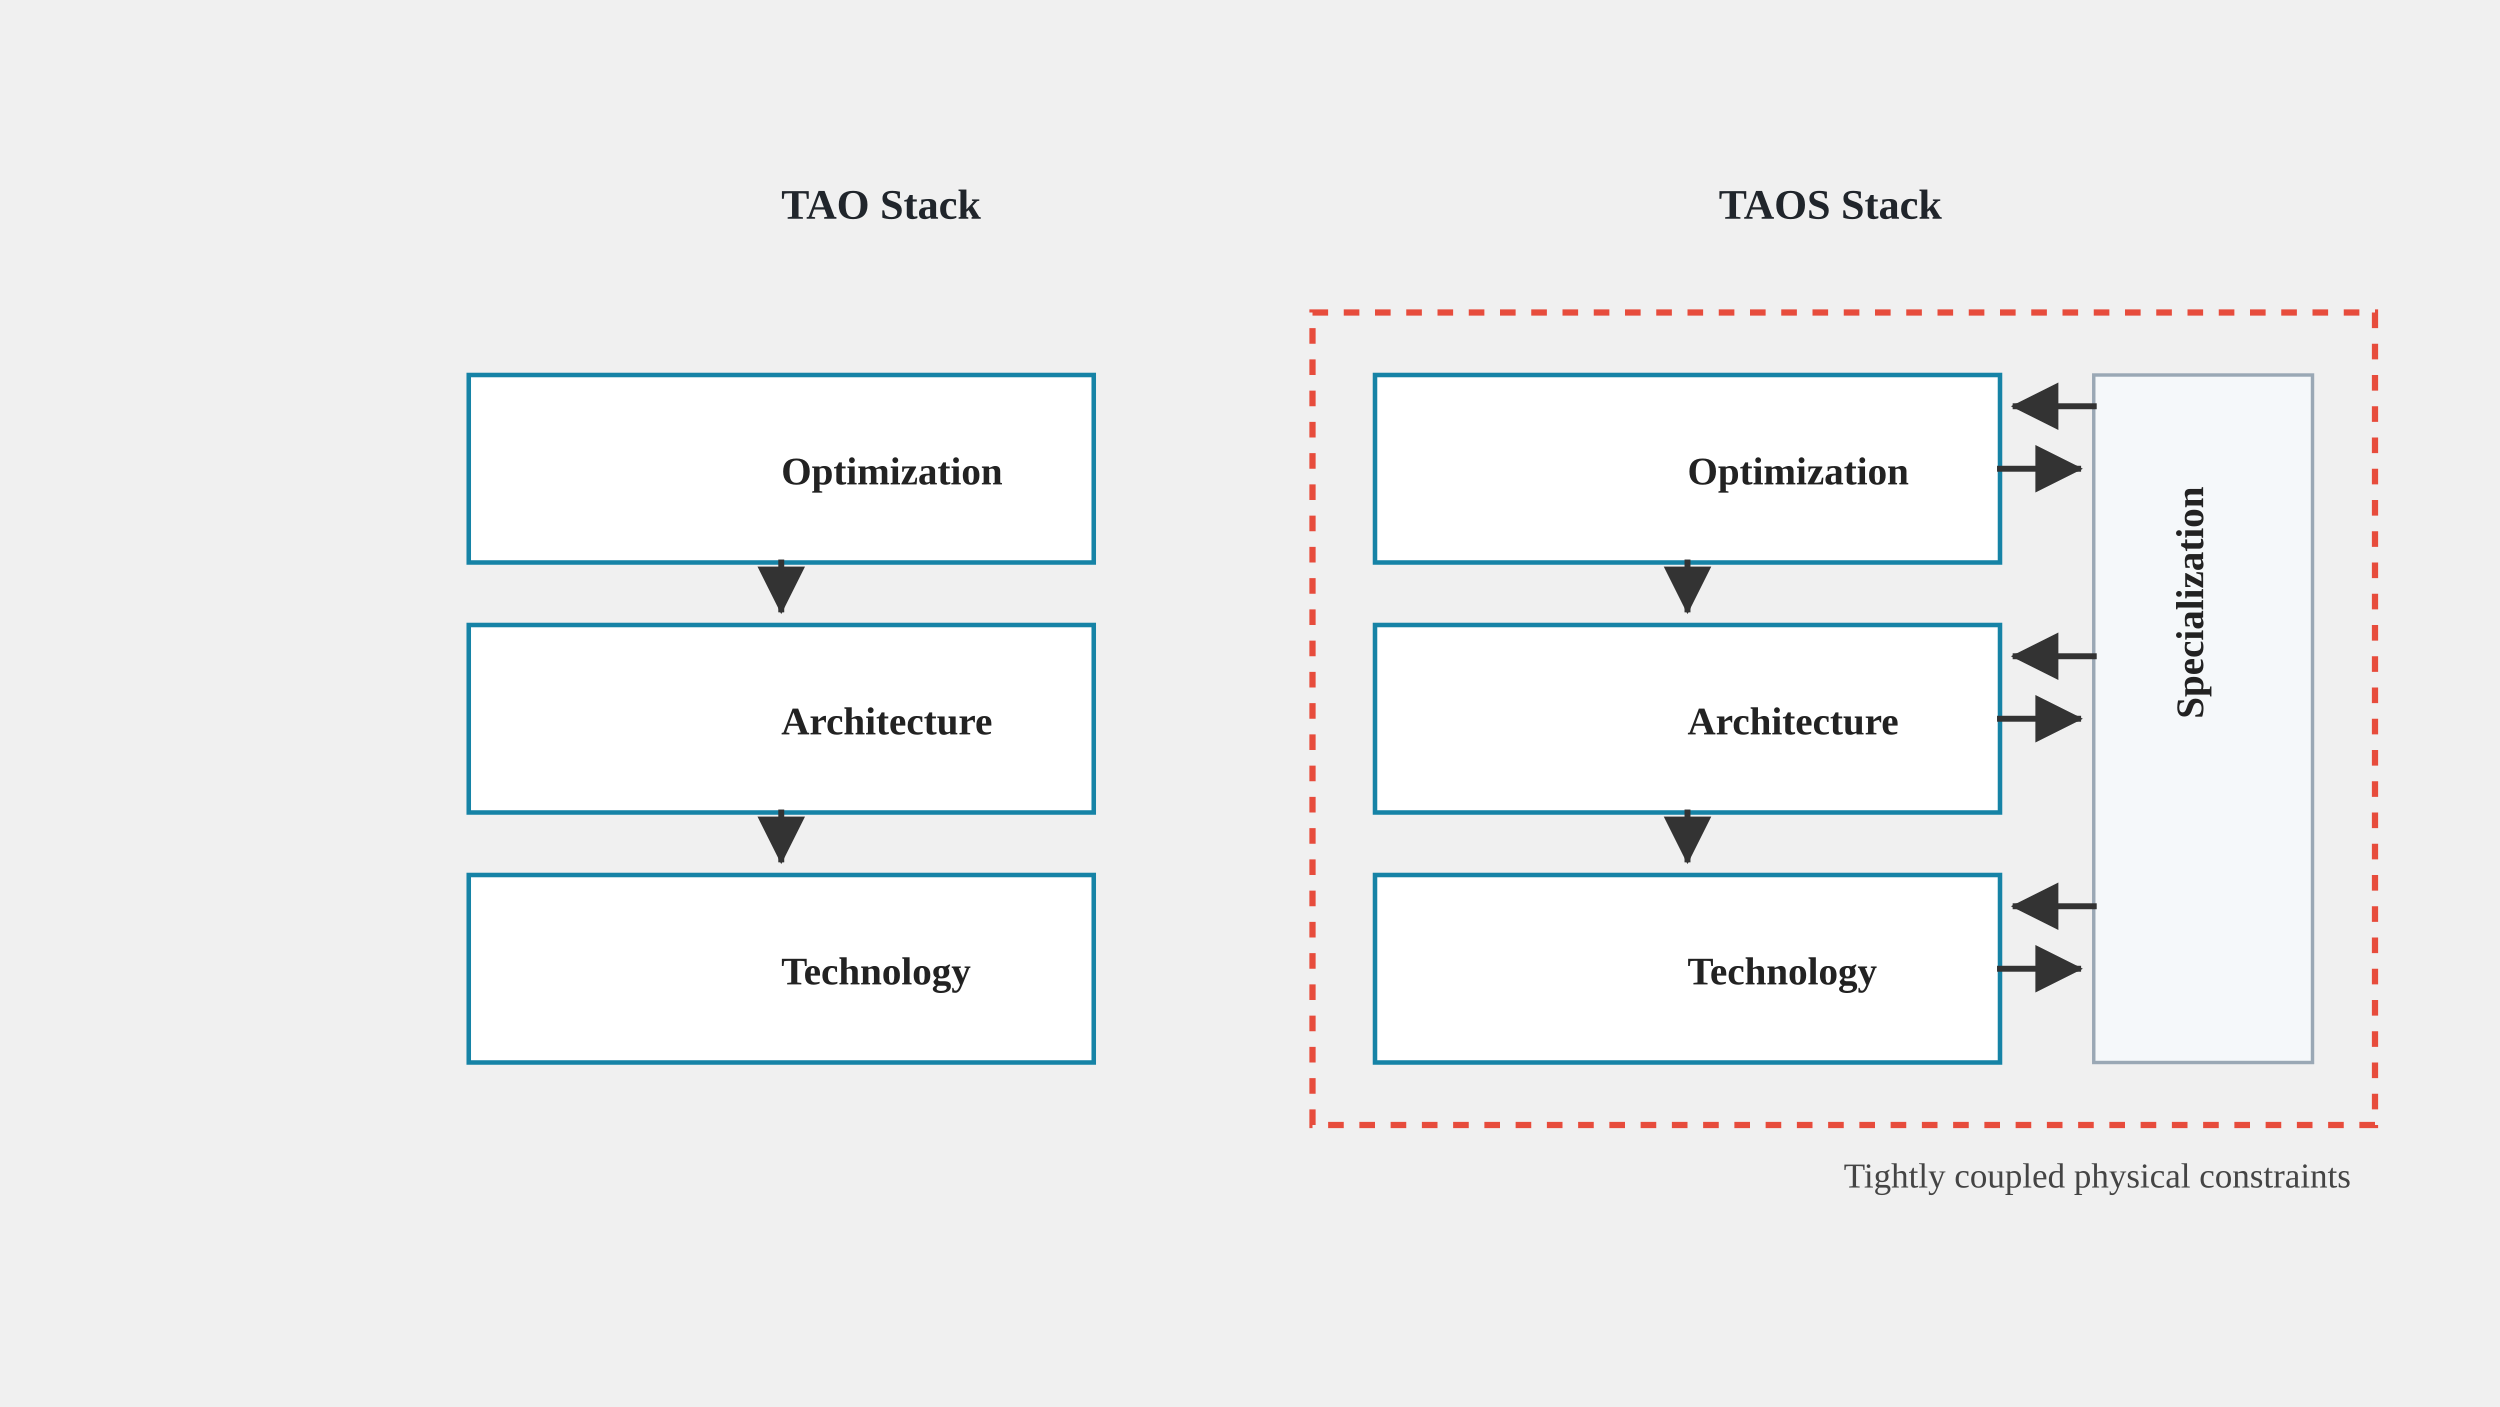
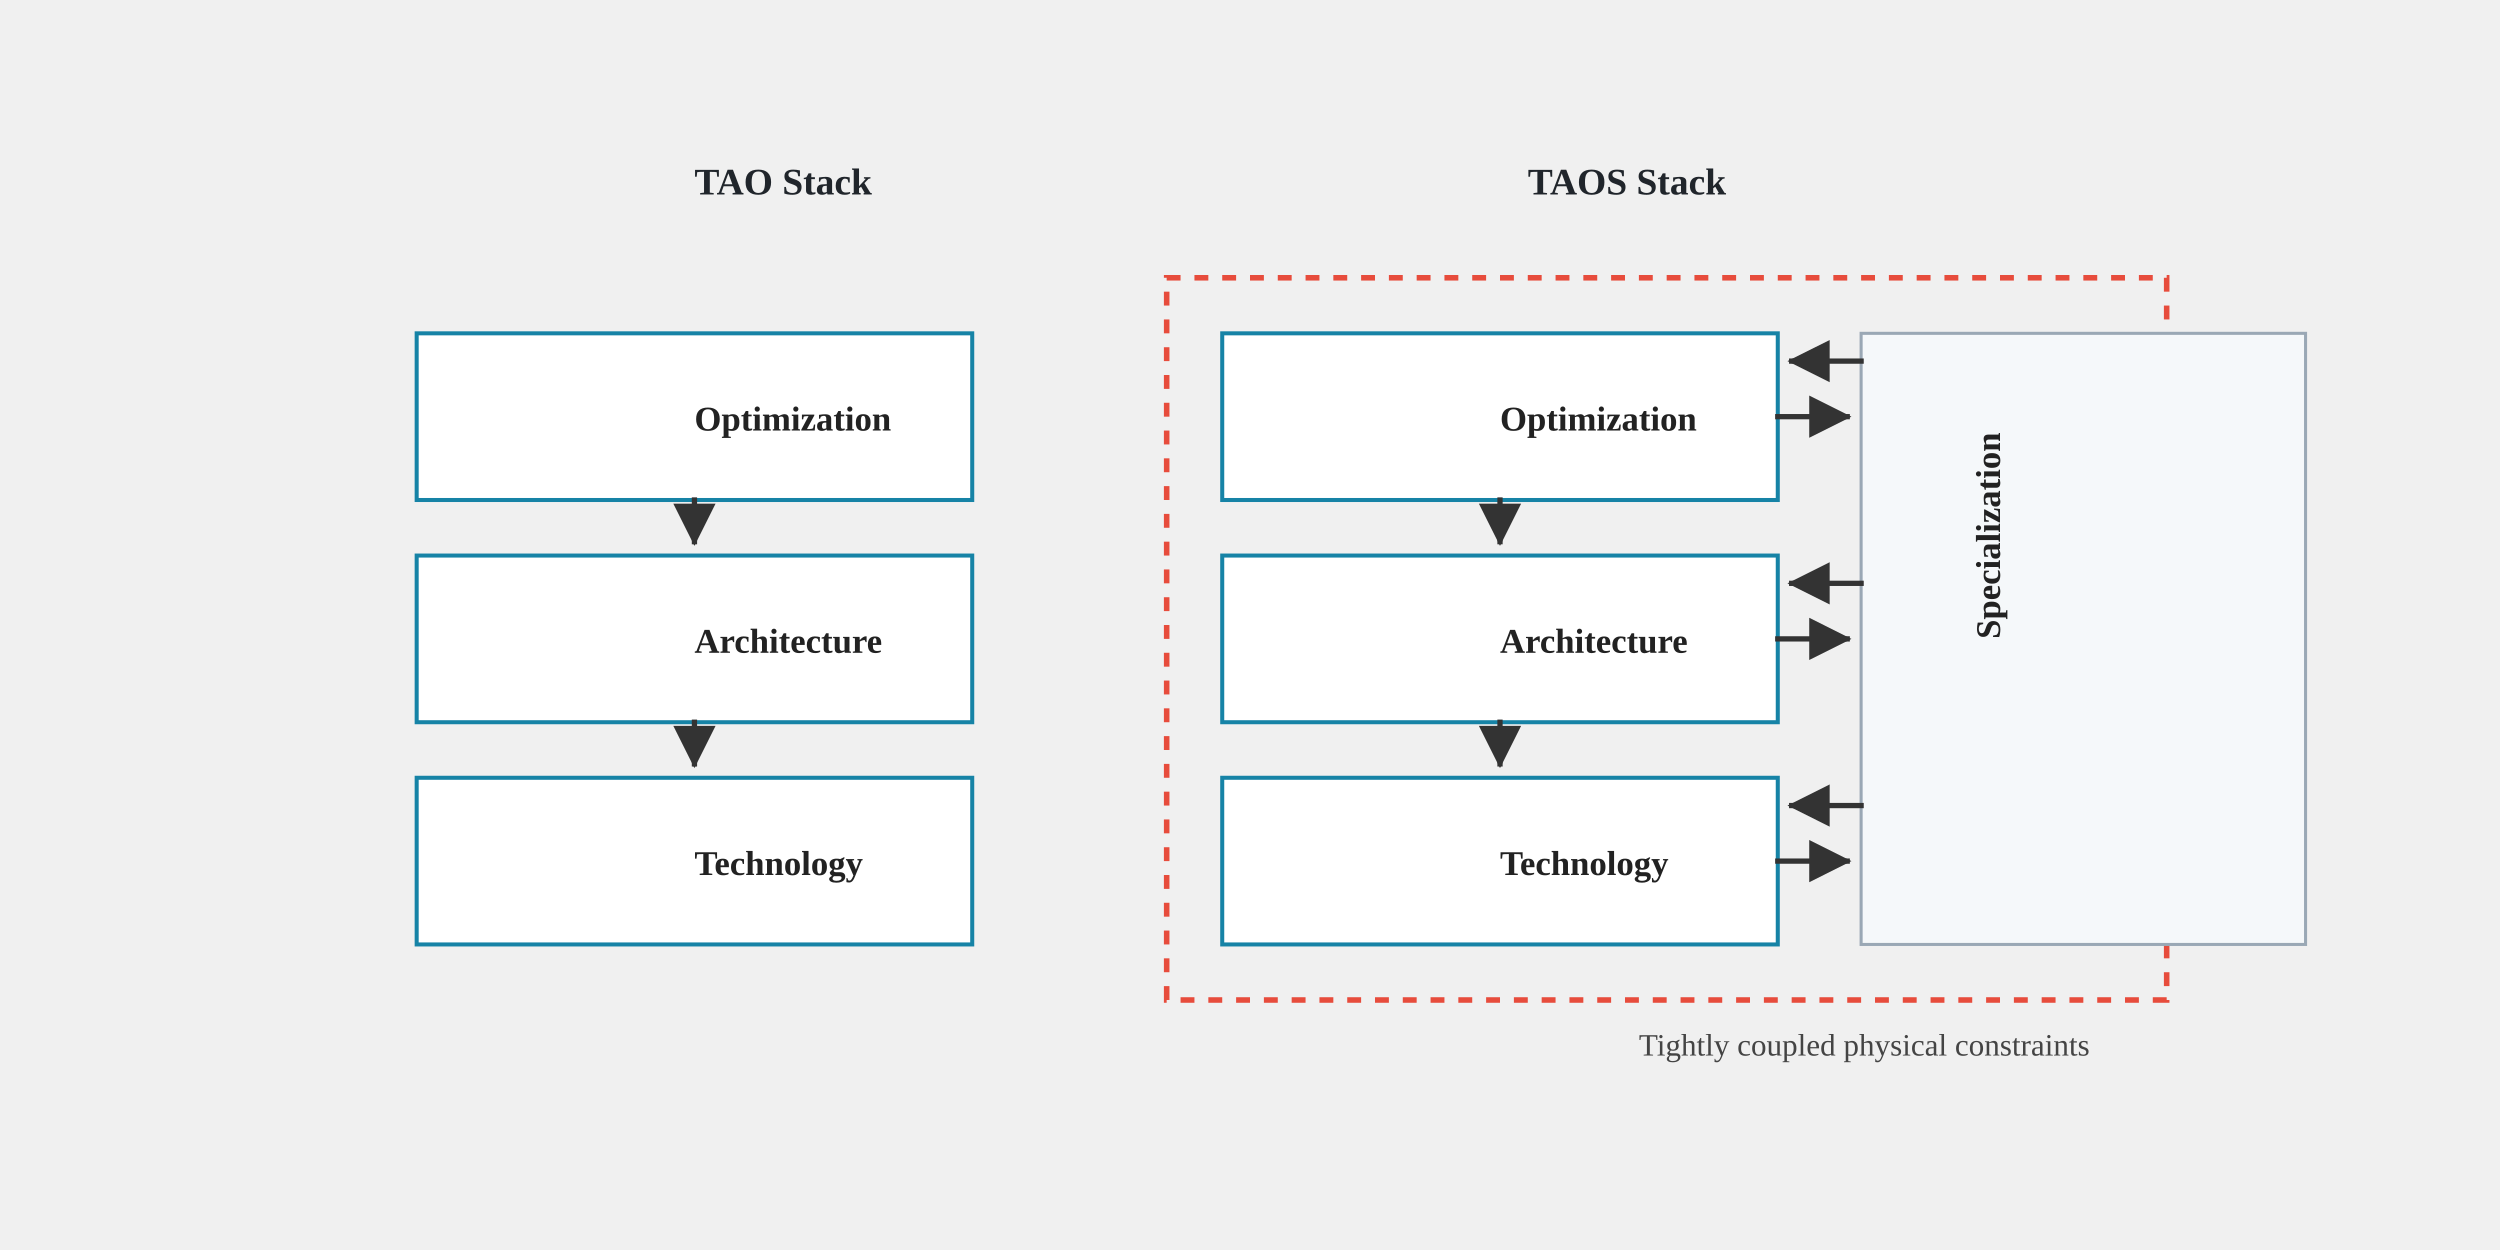
- <svg xmlns="http://www.w3.org/2000/svg" role="img" viewBox="0 0 800 450">
+ <svg xmlns="http://www.w3.org/2000/svg" role="img" viewBox="0 0 900 450">
  <defs>
    <marker id="arrow" viewBox="0 0 10 10" refX="9" refY="5" markerWidth="8" markerHeight="8" orient="auto-start-reverse">
      <path d="M 0 0 L 10 5 L 0 10 z" fill="#333333" />
    </marker>
    <style>
      .font { font-family: Arial, Helvetica, sans-serif; }
      .panel-title { font-size: 13.5px; font-weight: 700; fill: #20252B; }
      .panel-subtitle { font-size: 11.5px; fill: #59636D; }
      .body-bold { font-size: 12.5px; font-weight: 700; fill: #222222; }
      .chip { font-size: 12.5px; font-weight: 700; fill: #222222; }
      .small { font-size: 11.2px; fill: #444444; }
      .panel { fill: #F5F8FA; stroke: #9AA8B5; stroke-width: 1.1; }
      .role-box { fill: #FFFFFF; stroke: #1683A6; stroke-width: 1.45; }
      .line { stroke: #333333; stroke-width: 1.9; fill: none; stroke-linecap: square; stroke-linejoin: miter; }
    </style>
  </defs>
  <text x="250" y="70" class="panel-title">TAO Stack</text>
  <text x="550" y="70" class="panel-title">TAOS Stack</text>
  <rect x="150" y="120" width="200" height="60" class="role-box" />
  <text x="250" y="155" class="body-bold">Optimization</text>
  <rect x="150" y="200" width="200" height="60" class="role-box" />
  <text x="250" y="235" class="body-bold">Architecture</text>
  <rect x="150" y="280" width="200" height="60" class="role-box" />
  <text x="250" y="315" class="body-bold">Technology</text>
  <path d="M 250 180 L 250 195" class="line" marker-end="url(#arrow)" />
  <path d="M 250 260 L 250 275" class="line" marker-end="url(#arrow)" />
-   <rect x="420" y="100" width="340" height="260" fill="none" stroke="#e74c3c" stroke-width="2" stroke-dasharray="5,5" />
+   <rect x="420" y="100" width="360" height="260" fill="none" stroke="#e74c3c" stroke-width="2" stroke-dasharray="5,5" />
  <text x="590" y="380" class="small" fill="#c0392b">Tightly coupled physical constraints</text>
  <rect x="440" y="120" width="200" height="60" class="role-box" />
  <text x="540" y="155" class="body-bold">Optimization</text>
  <rect x="440" y="200" width="200" height="60" class="role-box" />
  <text x="540" y="235" class="body-bold">Architecture</text>
  <rect x="440" y="280" width="200" height="60" class="role-box" />
  <text x="540" y="315" class="body-bold">Technology</text>
-   <rect x="670" y="120" width="70" height="220" class="panel" />
-   <text x="705" y="230" class="body-bold" transform="rotate(-90 705,230)">Specialization</text>
+   <rect x="670" y="120" width="160" height="220" class="panel" />
+   <text x="720" y="230" class="body-bold" transform="rotate(-90 720,230)">Specialization</text>
  <path d="M 540 180 L 540 195" class="line" marker-end="url(#arrow)" />
  <path d="M 540 260 L 540 275" class="line" marker-end="url(#arrow)" />
  <path d="M 640 310 L 665 310" class="line" marker-end="url(#arrow)" />
  <path d="M 670 290 L 645 290" class="line" marker-end="url(#arrow)" />
  <path d="M 640 230 L 665 230" class="line" marker-end="url(#arrow)" />
  <path d="M 670 210 L 645 210" class="line" marker-end="url(#arrow)" />
  <path d="M 640 150 L 665 150" class="line" marker-end="url(#arrow)" />
  <path d="M 670 130 L 645 130" class="line" marker-end="url(#arrow)" />
</svg>
